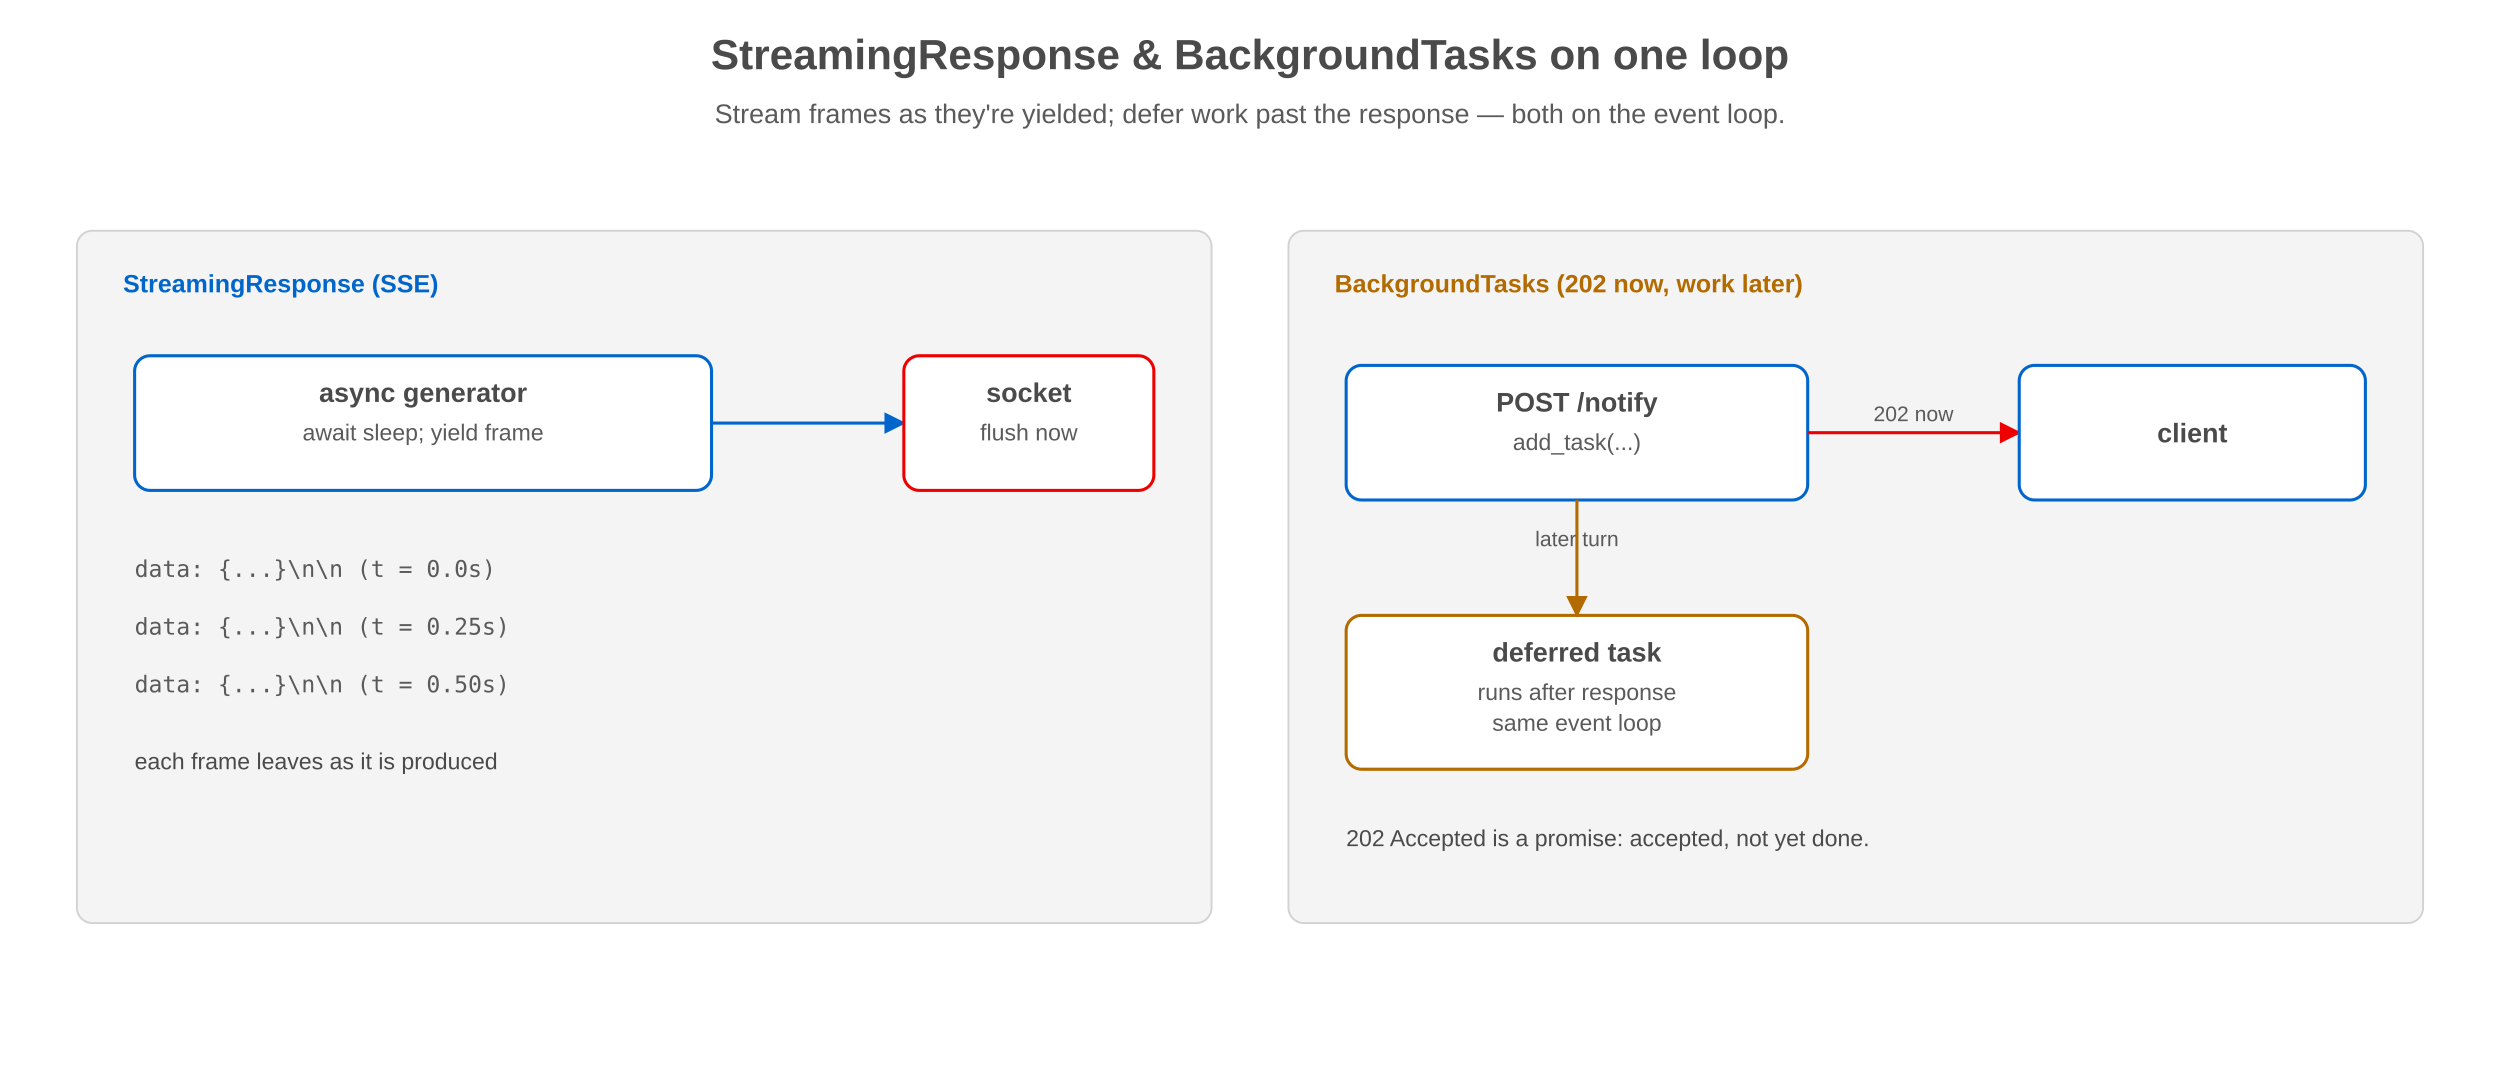
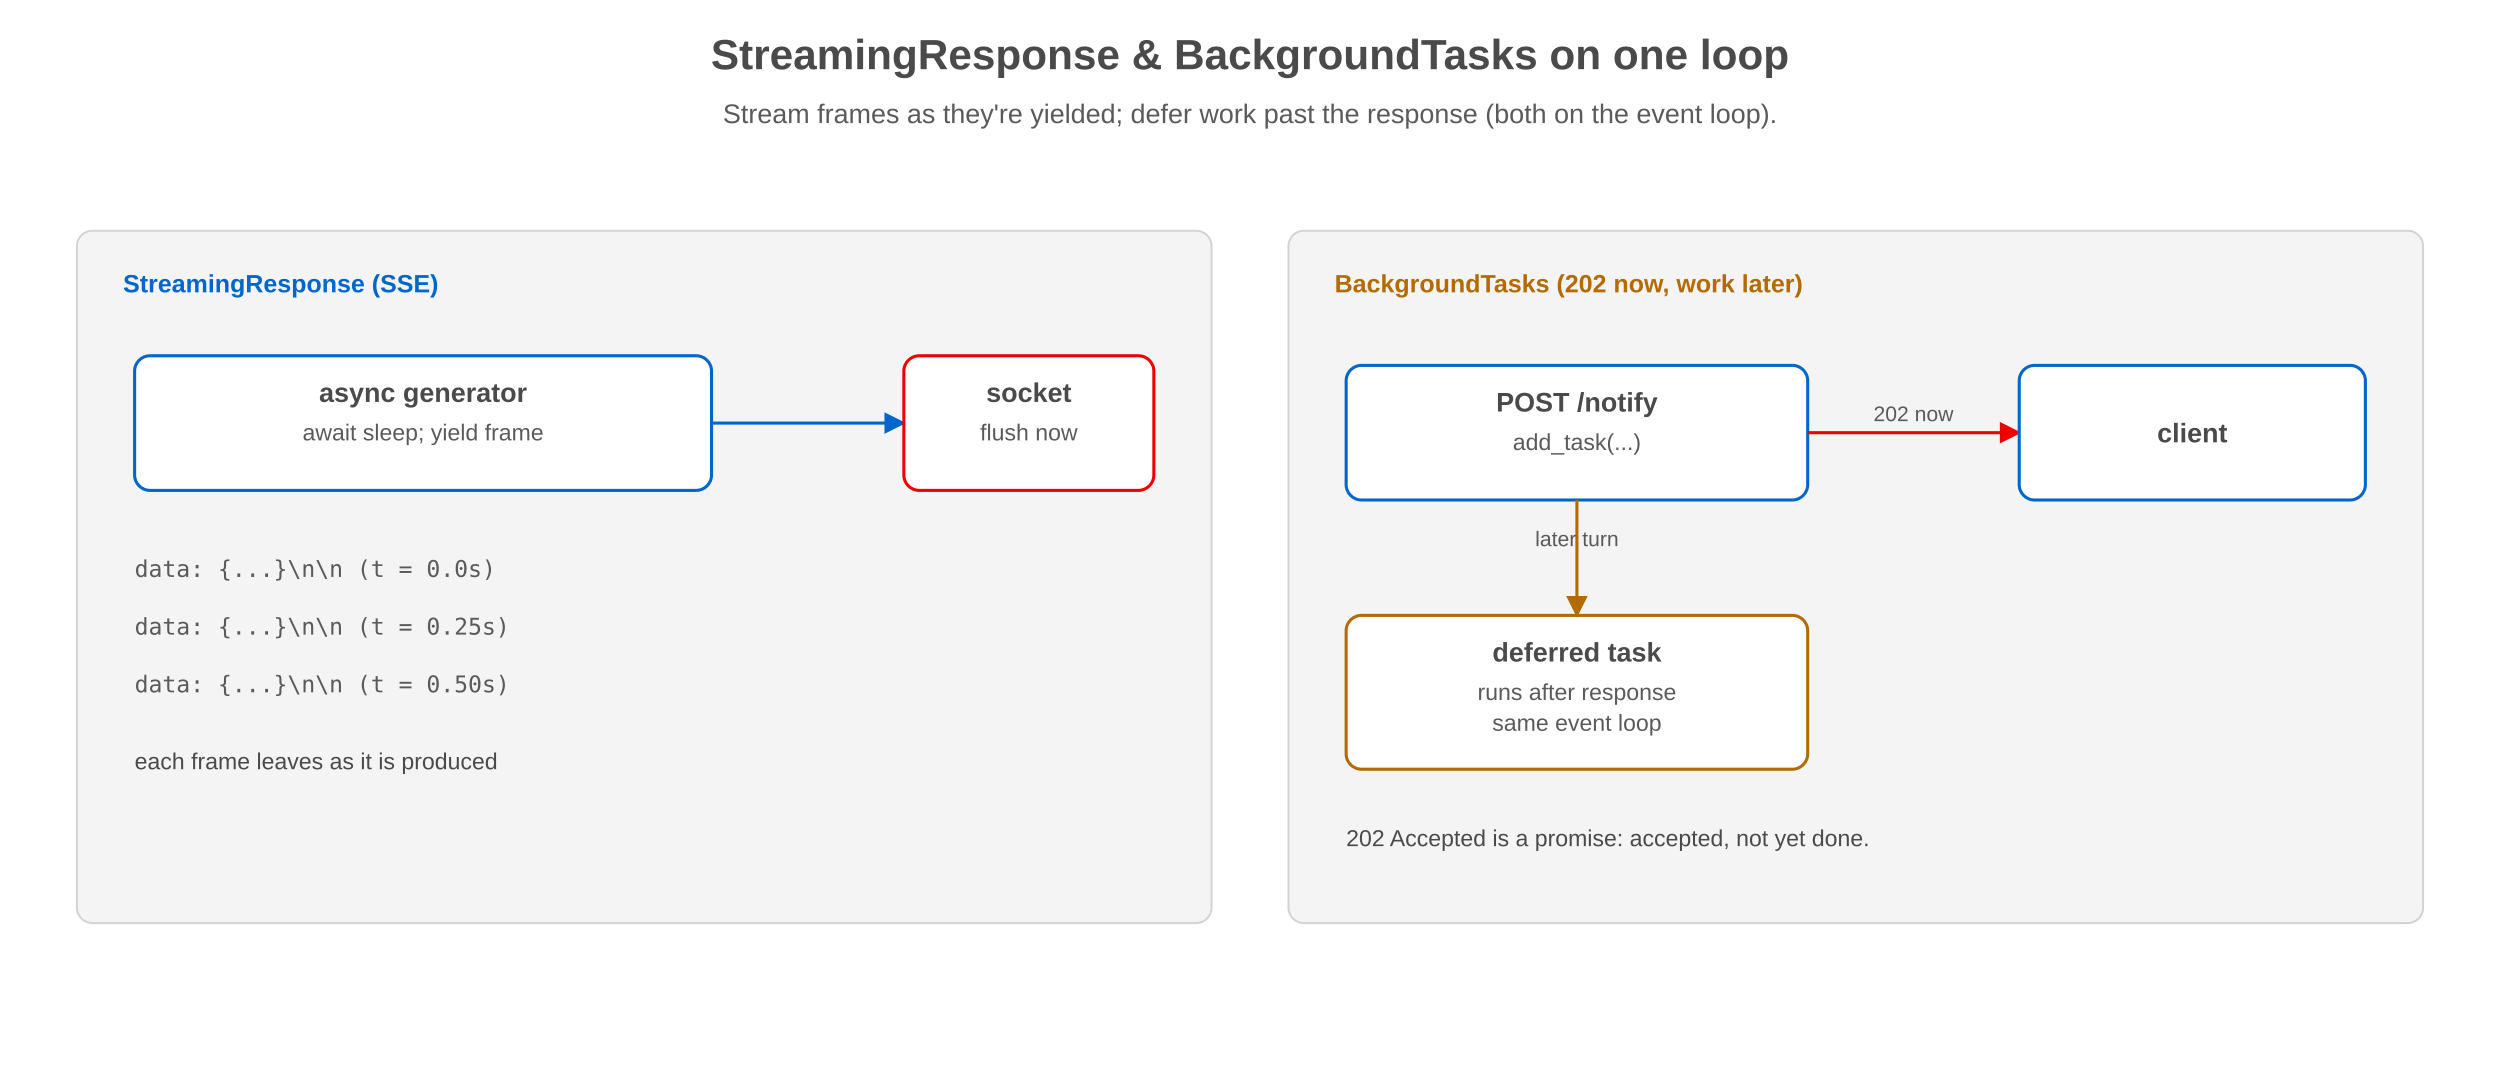
<svg xmlns="http://www.w3.org/2000/svg" viewBox="0 0 1300 560" width="1300" height="560">
  <defs>
    <marker id="_arrow_svc_0" viewBox="0 0 10 10" refX="9" refY="5" markerWidth="7" markerHeight="7" orient="auto-start-reverse">
      <path d="M 0 0 L 10 5 L 0 10 z" fill="#0066CC" />
    </marker>
    <marker id="_arrow_rest_0" viewBox="0 0 10 10" refX="9" refY="5" markerWidth="7" markerHeight="7" orient="auto-start-reverse">
      <path d="M 0 0 L 10 5 L 0 10 z" fill="#EE0000" />
    </marker>
    <marker id="_arrow_govern_0" viewBox="0 0 10 10" refX="9" refY="5" markerWidth="7" markerHeight="7" orient="auto-start-reverse">
      <path d="M 0 0 L 10 5 L 0 10 z" fill="#B36B00" />
    </marker>
  </defs>
  <rect x="0" y="0" width="1300" height="560" fill="#FFFFFF" />
  <text x="650.0" y="36" font-family="Overpass, Red Hat Text, Arial, sans-serif" font-size="22" font-weight="bold" fill="#4A4A4A" text-anchor="middle">StreamingResponse &amp; BackgroundTasks on one loop</text>
-   <text x="650.0" y="64" font-family="Overpass, Red Hat Text, Arial, sans-serif" font-size="14" font-weight="normal" fill="#5A5A5A" text-anchor="middle">Stream frames as they're yielded; defer work past the response — both on the event loop.</text>
+   <text x="650.0" y="64" font-family="Overpass, Red Hat Text, Arial, sans-serif" font-size="14" font-weight="normal" fill="#5A5A5A" text-anchor="middle">Stream frames as they're yielded; defer work past the response (both on the event loop).</text>
  <rect x="40" y="120" width="590" height="360" rx="8" ry="8" fill="#F4F4F4" stroke="#D2D2D2" stroke-width="1" />
  <text x="64" y="152" font-family="Overpass, Red Hat Text, Arial, sans-serif" font-size="13" font-weight="bold" fill="#0066CC" text-anchor="start">StreamingResponse (SSE)</text>
  <rect x="70" y="185" width="300" height="70" rx="8" ry="8" fill="#FFFFFF" stroke="#0066CC" stroke-width="1.6" />
  <text x="220.0" y="209" font-family="Overpass, Red Hat Text, Arial, sans-serif" font-size="14" font-weight="600" fill="#4A4A4A" text-anchor="middle">async generator</text>
  <text x="220.0" y="229" font-family="Red Hat Text, Arial, sans-serif" font-size="12" fill="#5A5A5A" text-anchor="middle">await sleep; yield frame</text>
  <line x1="370" y1="220" x2="470" y2="220" stroke="#0066CC" stroke-width="1.6" marker-end="url(#_arrow_svc_0)" />
  <rect x="470" y="185" width="130" height="70" rx="8" ry="8" fill="#FFFFFF" stroke="#EE0000" stroke-width="1.6" />
  <text x="535.0" y="209" font-family="Overpass, Red Hat Text, Arial, sans-serif" font-size="14" font-weight="600" fill="#4A4A4A" text-anchor="middle">socket</text>
  <text x="535.0" y="229" font-family="Red Hat Text, Arial, sans-serif" font-size="12" fill="#5A5A5A" text-anchor="middle">flush now</text>
  <text x="70" y="300" font-family="Red Hat Mono, Menlo, monospace" font-size="12" font-weight="normal" fill="#5A5A5A" text-anchor="start">data: {...}\n\n   (t = 0.0s)</text>
  <text x="70" y="330" font-family="Red Hat Mono, Menlo, monospace" font-size="12" font-weight="normal" fill="#5A5A5A" text-anchor="start">data: {...}\n\n   (t = 0.25s)</text>
  <text x="70" y="360" font-family="Red Hat Mono, Menlo, monospace" font-size="12" font-weight="normal" fill="#5A5A5A" text-anchor="start">data: {...}\n\n   (t = 0.50s)</text>
  <text x="70" y="400" font-family="Overpass, Red Hat Text, Arial, sans-serif" font-size="12" font-weight="normal" fill="#4A4A4A" text-anchor="start">each frame leaves as it is produced</text>
  <rect x="670" y="120" width="590" height="360" rx="8" ry="8" fill="#F4F4F4" stroke="#D2D2D2" stroke-width="1" />
  <text x="694" y="152" font-family="Overpass, Red Hat Text, Arial, sans-serif" font-size="13" font-weight="bold" fill="#B36B00" text-anchor="start">BackgroundTasks (202 now, work later)</text>
  <rect x="700" y="190" width="240" height="70" rx="8" ry="8" fill="#FFFFFF" stroke="#0066CC" stroke-width="1.6" />
  <text x="820.0" y="214" font-family="Overpass, Red Hat Text, Arial, sans-serif" font-size="14" font-weight="600" fill="#4A4A4A" text-anchor="middle">POST /notify</text>
  <text x="820.0" y="234" font-family="Red Hat Text, Arial, sans-serif" font-size="12" fill="#5A5A5A" text-anchor="middle">add_task(...)</text>
  <line x1="940" y1="225" x2="1050" y2="225" stroke="#EE0000" stroke-width="1.6" marker-end="url(#_arrow_rest_0)" />
  <text x="995.0" y="219.0" font-family="Red Hat Text, Arial, sans-serif" font-size="11" fill="#5A5A5A" text-anchor="middle">202 now</text>
  <rect x="1050" y="190" width="180" height="70" rx="8" ry="8" fill="#FFFFFF" stroke="#0066CC" stroke-width="1.6" />
  <text x="1140.0" y="230.0" font-family="Overpass, Red Hat Text, Arial, sans-serif" font-size="14" font-weight="600" fill="#4A4A4A" text-anchor="middle">client</text>
  <rect x="700" y="320" width="240" height="80" rx="8" ry="8" fill="#FFFFFF" stroke="#B36B00" stroke-width="1.6" />
  <text x="820.0" y="344" font-family="Overpass, Red Hat Text, Arial, sans-serif" font-size="14" font-weight="600" fill="#4A4A4A" text-anchor="middle">deferred task</text>
  <text x="820.0" y="364" font-family="Red Hat Text, Arial, sans-serif" font-size="12" fill="#5A5A5A" text-anchor="middle">runs after response</text>
  <text x="820.0" y="380" font-family="Red Hat Text, Arial, sans-serif" font-size="12" fill="#5A5A5A" text-anchor="middle">same event loop</text>
  <line x1="820" y1="260" x2="820" y2="320" stroke="#B36B00" stroke-width="1.6" marker-end="url(#_arrow_govern_0)" />
  <text x="820.0" y="284.0" font-family="Red Hat Text, Arial, sans-serif" font-size="11" fill="#5A5A5A" text-anchor="middle">later turn</text>
  <text x="700" y="440" font-family="Overpass, Red Hat Text, Arial, sans-serif" font-size="12" font-weight="normal" fill="#4A4A4A" text-anchor="start">202 Accepted is a promise: accepted, not yet done.</text>
</svg>
